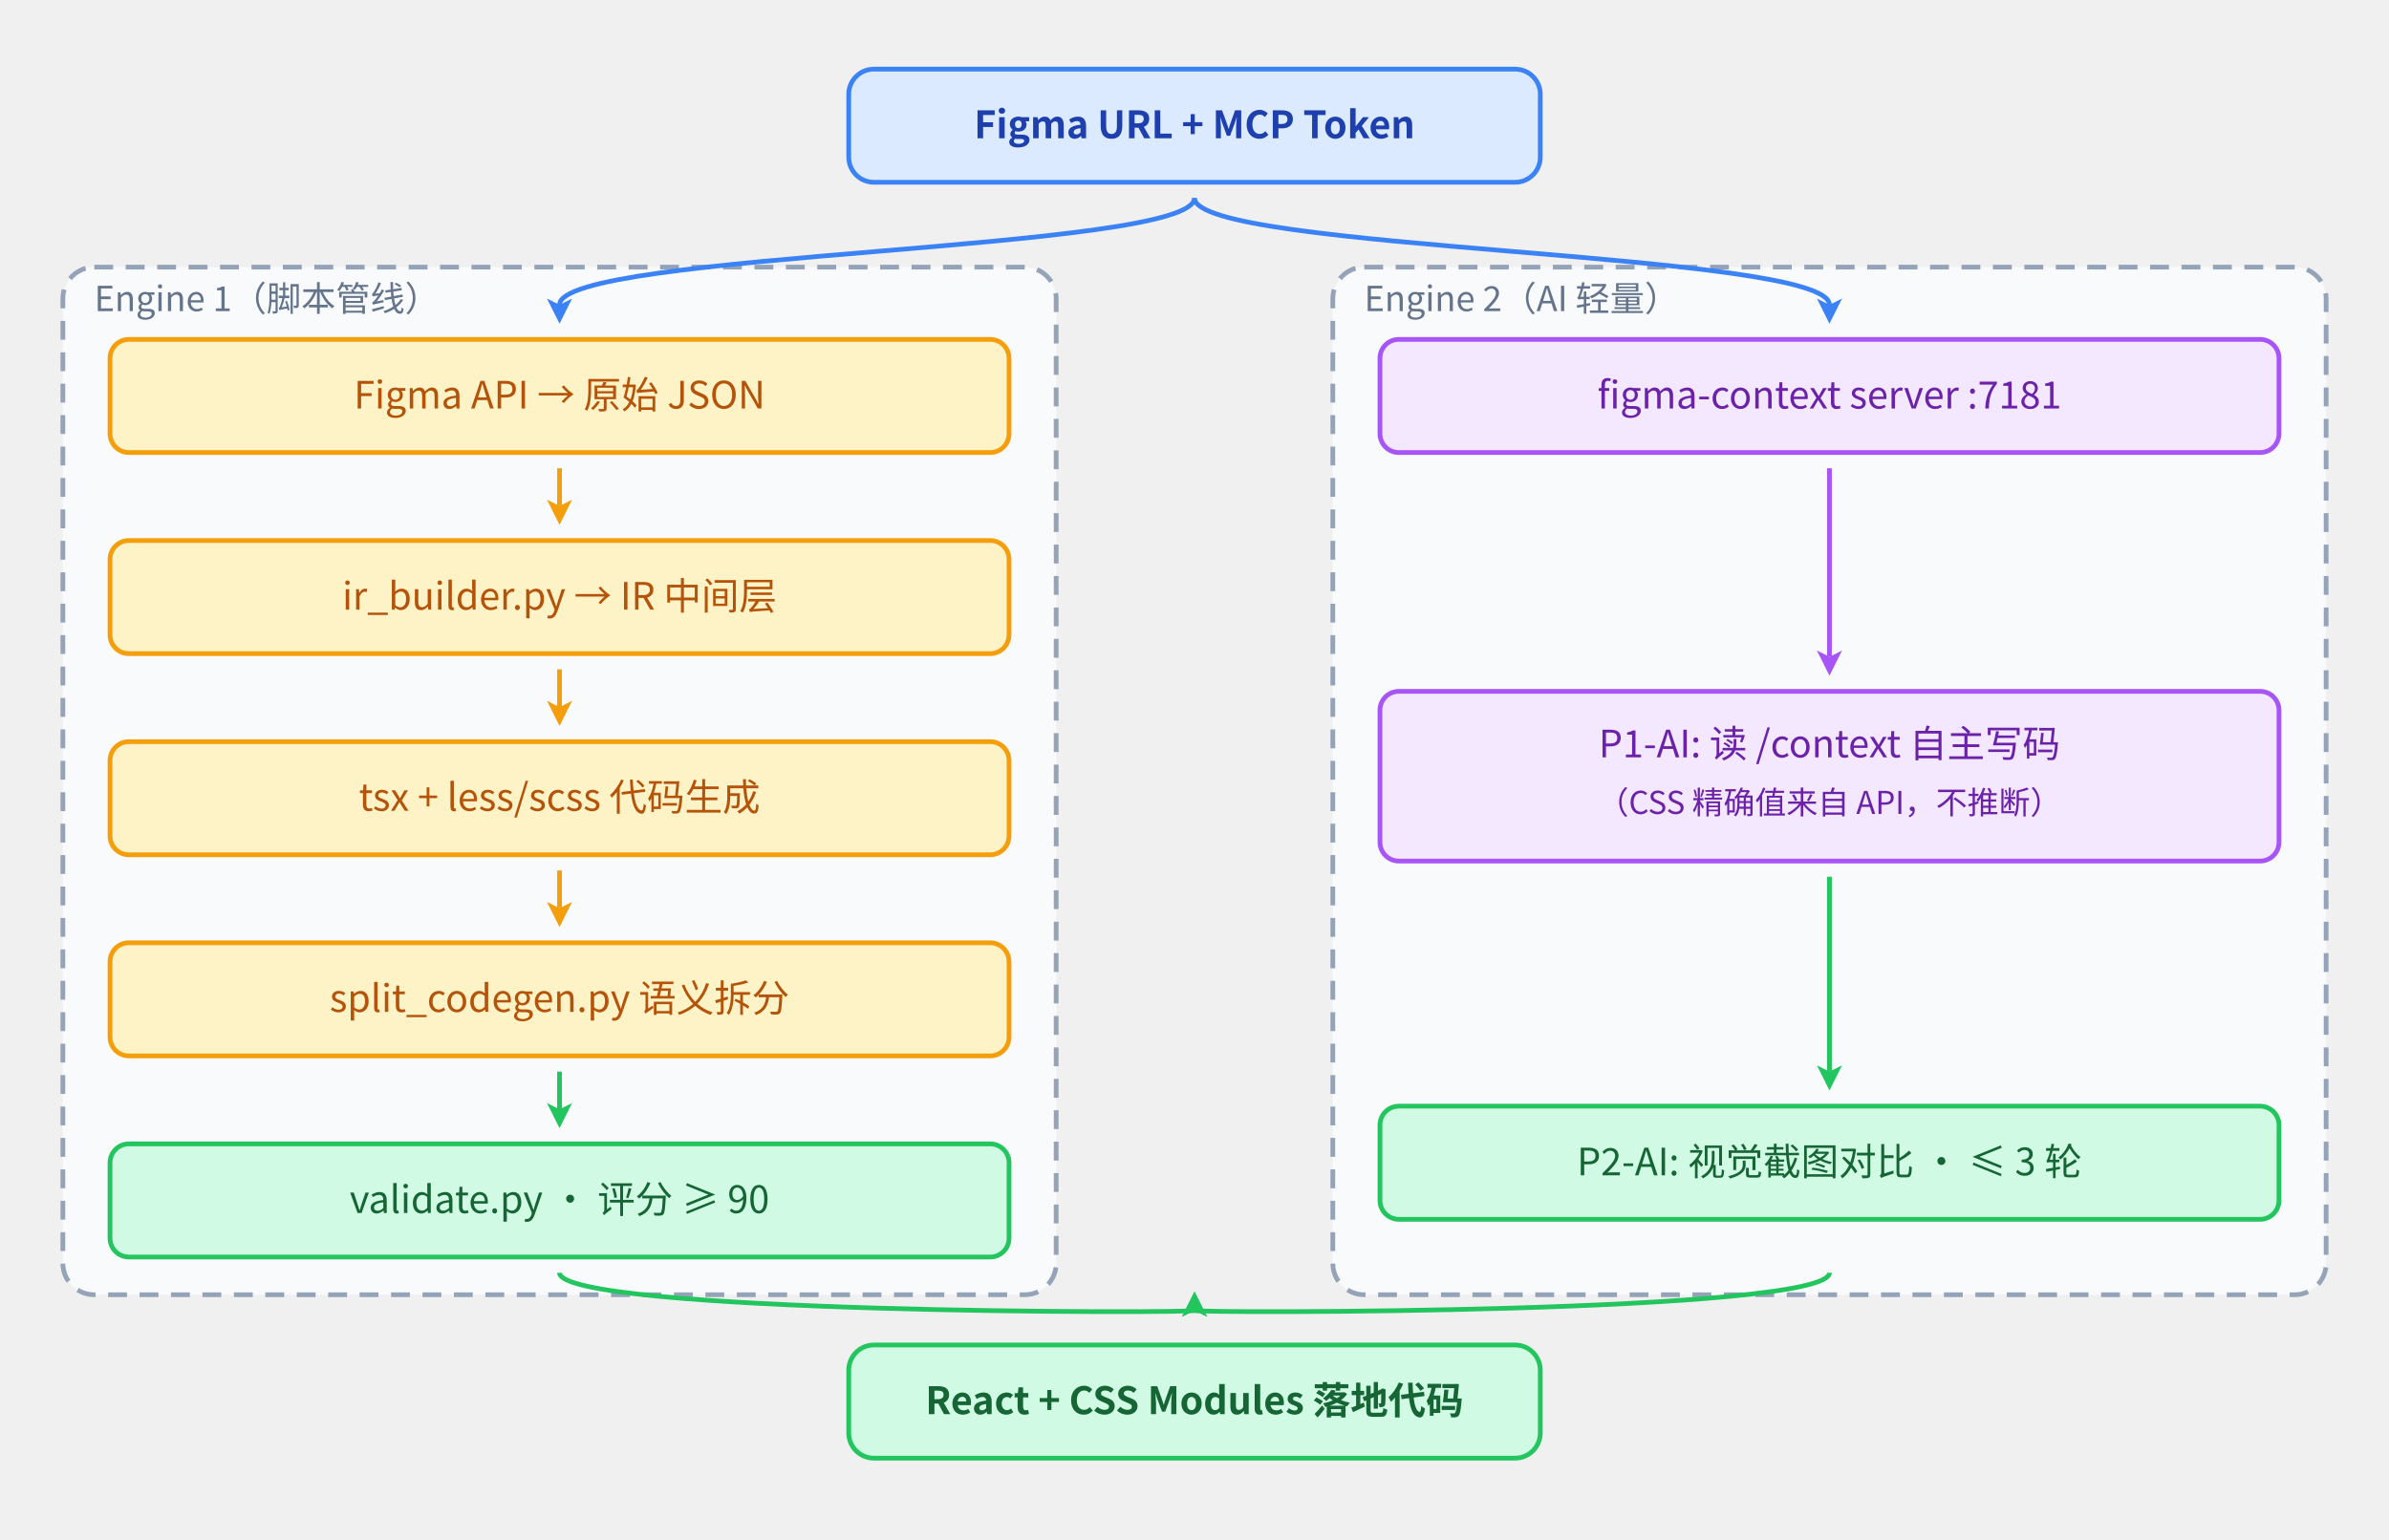
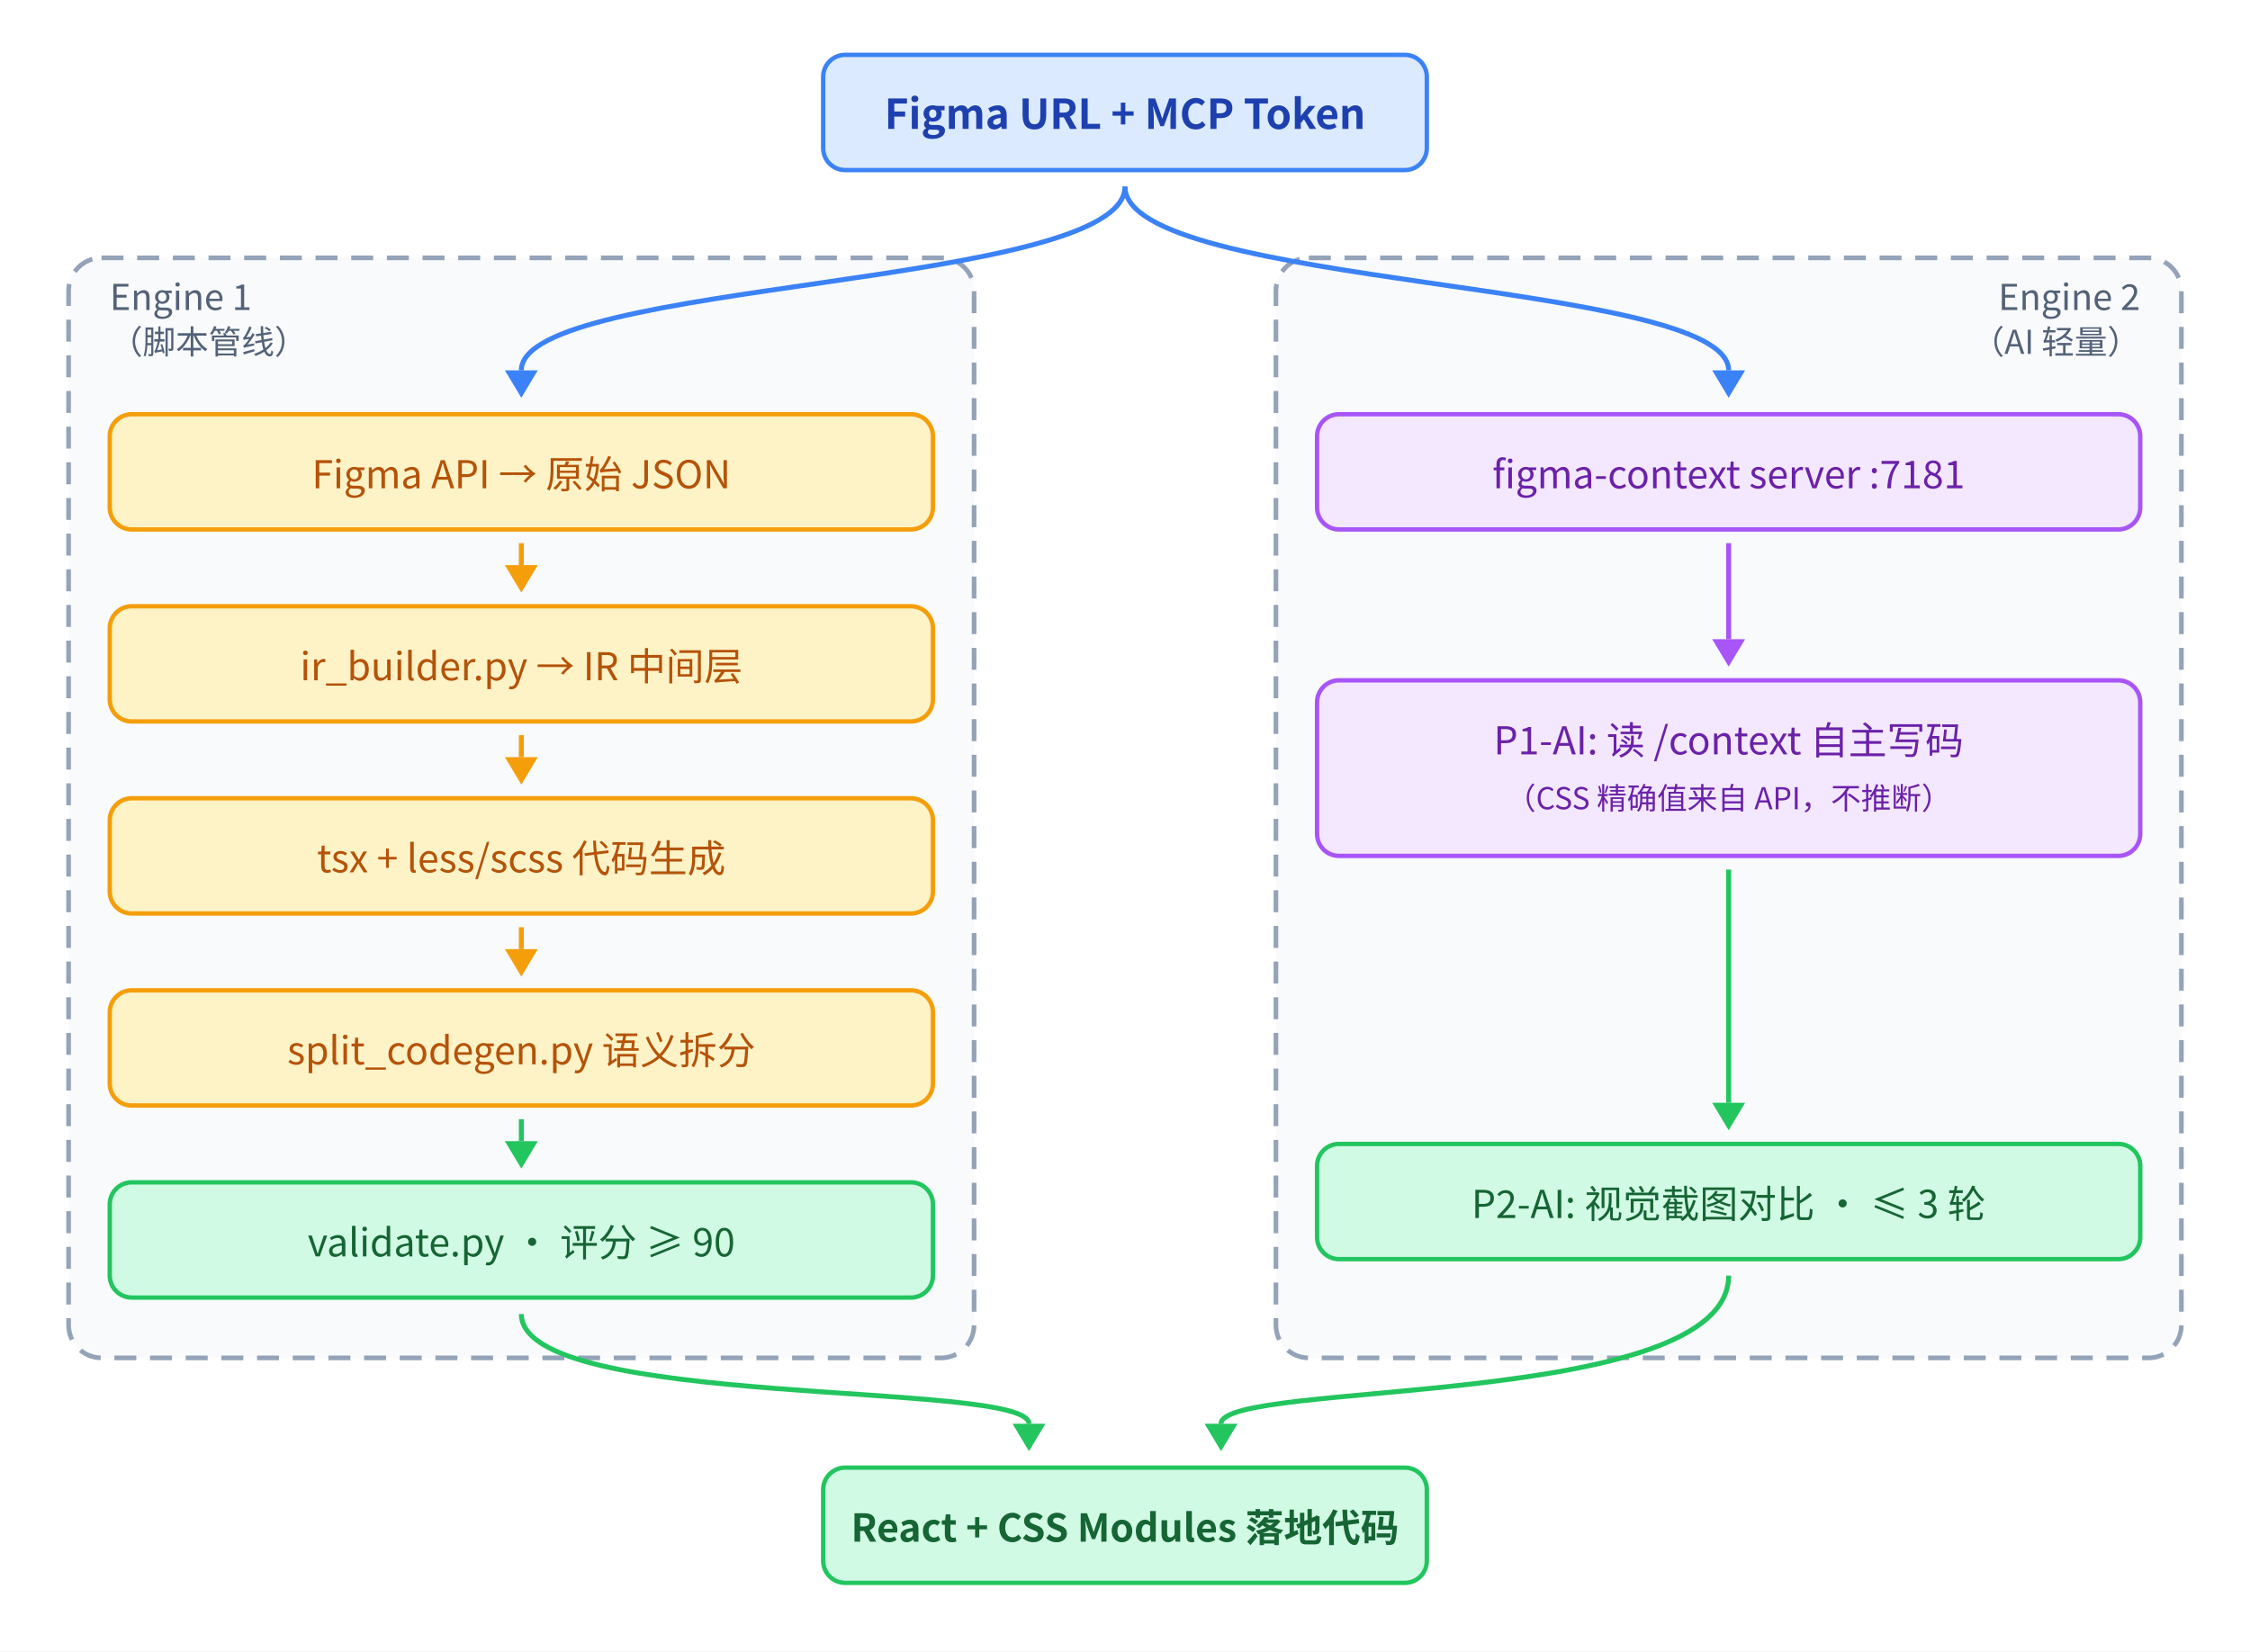
- <svg xmlns="http://www.w3.org/2000/svg" viewBox="0 0 760 490" width="760">
-   <defs>
-     <style>
-     text { font-family: 'PingFang SC', 'Microsoft YaHei', 'Noto Sans CJK SC', system-ui, sans-serif; }
-   </style>
-     <marker id="arrow" markerWidth="8" markerHeight="8" refX="2" refY="4" orient="auto" markerUnits="userSpaceOnUse">
-       <path d="M0,0 L8,4 L0,8 L2,4 z" fill="#64748b" />
-     </marker>
-     <marker id="arrow-blue" markerWidth="8" markerHeight="8" refX="2" refY="4" orient="auto" markerUnits="userSpaceOnUse">
-       <path d="M0,0 L8,4 L0,8 L2,4 z" fill="#3b82f6" />
-     </marker>
-     <marker id="arrow-orange" markerWidth="8" markerHeight="8" refX="2" refY="4" orient="auto" markerUnits="userSpaceOnUse">
-       <path d="M0,0 L8,4 L0,8 L2,4 z" fill="#f59e0b" />
-     </marker>
-     <marker id="arrow-purple" markerWidth="8" markerHeight="8" refX="2" refY="4" orient="auto" markerUnits="userSpaceOnUse">
-       <path d="M0,0 L8,4 L0,8 L2,4 z" fill="#a855f7" />
-     </marker>
-     <marker id="arrow-green" markerWidth="8" markerHeight="8" refX="2" refY="4" orient="auto" markerUnits="userSpaceOnUse">
-       <path d="M0,0 L8,4 L0,8 L2,4 z" fill="#22c55e" />
-     </marker>
-   </defs>
-   <rect x="20" y="85" width="316" height="327" rx="10" stroke="#94a3b8" stroke-dasharray="6,4" stroke-width="1.5" fill="#f8fafc" />
-   <text x="30" y="99" font-size="11" fill="#64748b">Engine 1（脚本管线）</text>
-   <rect x="424" y="85" width="316" height="327" rx="10" stroke="#94a3b8" stroke-dasharray="6,4" stroke-width="1.5" fill="#f8fafc" />
-   <text x="434" y="99" font-size="11" fill="#64748b">Engine 2（AI 轻量）</text>
-   <path d="M380,63 C 380,80 178,80 178,97" fill="none" stroke="#3b82f6" stroke-width="1.5" marker-end="url(#arrow-blue)" />
-   <path d="M380,63 C 380,80 582,80 582,97" fill="none" stroke="#3b82f6" stroke-width="1.5" marker-end="url(#arrow-blue)" />
-   <path d="M178,149 L 178,161" fill="none" stroke="#f59e0b" stroke-width="1.5" marker-end="url(#arrow-orange)" />
-   <path d="M178,213 L 178,225" fill="none" stroke="#f59e0b" stroke-width="1.5" marker-end="url(#arrow-orange)" />
-   <path d="M178,277 L 178,289" fill="none" stroke="#f59e0b" stroke-width="1.5" marker-end="url(#arrow-orange)" />
-   <path d="M178,341 L 178,353" fill="none" stroke="#22c55e" stroke-width="1.5" marker-end="url(#arrow-green)" />
-   <path d="M582,149 L 582,209" fill="none" stroke="#a855f7" stroke-width="1.5" marker-end="url(#arrow-purple)" />
-   <path d="M582,279 L 582,341" fill="none" stroke="#22c55e" stroke-width="1.5" marker-end="url(#arrow-green)" />
-   <path d="M178,405 C 178,418 380,418 380,417" fill="none" stroke="#22c55e" stroke-width="1.5" marker-end="url(#arrow-green)" />
-   <path d="M582,405 C 582,418 380,418 380,417" fill="none" stroke="#22c55e" stroke-width="1.5" marker-end="url(#arrow-green)" />
-   <rect x="270" y="22" width="220" height="36" rx="8" stroke="#3b82f6" stroke-width="1.5" fill="#dbeafe" />
-   <rect x="35" y="108" width="286" height="36" rx="6" stroke="#f59e0b" stroke-width="1.5" fill="#fef3c7" />
-   <rect x="35" y="172" width="286" height="36" rx="6" stroke="#f59e0b" stroke-width="1.5" fill="#fef3c7" />
-   <rect x="35" y="236" width="286" height="36" rx="6" stroke="#f59e0b" stroke-width="1.5" fill="#fef3c7" />
-   <rect x="35" y="300" width="286" height="36" rx="6" stroke="#f59e0b" stroke-width="1.5" fill="#fef3c7" />
-   <rect x="35" y="364" width="286" height="36" rx="6" stroke="#22c55e" stroke-width="1.5" fill="#d1fae5" />
-   <rect x="439" y="108" width="286" height="36" rx="6" stroke="#a855f7" stroke-width="1.5" fill="#f3e8ff" />
-   <rect x="439" y="220" width="286" height="54" rx="6" stroke="#a855f7" stroke-width="1.5" fill="#f3e8ff" />
-   <rect x="439" y="352" width="286" height="36" rx="6" stroke="#22c55e" stroke-width="1.5" fill="#d1fae5" />
-   <rect x="270" y="428" width="220" height="36" rx="8" stroke="#22c55e" stroke-width="1.5" fill="#d1fae5" />
-   <text x="380" y="44" font-size="12" fill="#1e40af" text-anchor="middle" font-weight="600">Figma URL + MCP Token</text>
-   <text x="178" y="130" font-size="12" fill="#b45309" text-anchor="middle">Figma API → 原始 JSON</text>
-   <text x="178" y="194" font-size="12" fill="#b45309" text-anchor="middle">ir_builder.py → IR 中间层</text>
-   <text x="178" y="258" font-size="12" fill="#b45309" text-anchor="middle">tsx + less/scss 代码生成</text>
-   <text x="178" y="322" font-size="12" fill="#b45309" text-anchor="middle">split_codegen.py 语义拆分</text>
-   <text x="178" y="386" font-size="12" fill="#166534" text-anchor="middle">validate.py · 评分 ≥ 90</text>
-   <text x="582" y="130" font-size="12" fill="#6b21a8" text-anchor="middle">figma-context server :7181</text>
-   <text x="582" y="241" font-size="12" fill="#6b21a8" text-anchor="middle">P1-AI: 读 /context 自主写码</text>
-   <text x="582" y="259" font-size="10" fill="#6b21a8" text-anchor="middle">（CSS 精确值来自 API，不推断）</text>
-   <text x="582" y="374" font-size="12" fill="#166534" text-anchor="middle">P2-AI: 视觉截图对比 · ≤ 3 轮</text>
-   <text x="380" y="450" font-size="12" fill="#166534" text-anchor="middle" font-weight="600">React + CSS Modules 落地代码</text>
+ <svg xmlns="http://www.w3.org/2000/svg" viewBox="0 0 820 602" width="820" height="602" role="img" aria-labelledby="title desc">
+   <style>text { font-family: 'PingFang SC', 'Microsoft YaHei', 'Noto Sans CJK SC', system-ui, sans-serif; }</style>
+   <rect width="820" height="602" fill="#fff" />
+   <rect x="25" y="94" width="330" height="401" rx="12" fill="#f8fafc" stroke="#94a3b8" stroke-width="1.7" stroke-dasharray="8 5" />
+   <rect x="465" y="94" width="330" height="401" rx="12" fill="#f8fafc" stroke="#94a3b8" stroke-width="1.7" stroke-dasharray="8 5" />
+   <text x="40" y="113" font-size="13" fill="#536278" text-anchor="start">Engine 1</text>
+   <text x="40" y="129" font-size="12" fill="#536278" text-anchor="start">（脚本管线）</text>
+   <text x="780" y="113" font-size="13" fill="#536278" text-anchor="end">Engine 2</text>
+   <text x="780" y="129" font-size="12" fill="#536278" text-anchor="end">（AI 轻量）</text>
+   <path d="M410 68 C410 105 190 102 190 135" fill="none" stroke="#3b82f6" stroke-width="1.8" />
+   <path d="M184 135 L190 145 L196 135 Z" fill="#3b82f6" />
+   <path d="M410 68 C410 105 630 102 630 135" fill="none" stroke="#3b82f6" stroke-width="1.8" />
+   <path d="M624 135 L630 145 L636 135 Z" fill="#3b82f6" />
+   <path d="M190 198 L190 206" fill="none" stroke="#f59e0b" stroke-width="1.8" />
+   <path d="M184 206 L190 216 L196 206 Z" fill="#f59e0b" />
+   <path d="M190 268 L190 276" fill="none" stroke="#f59e0b" stroke-width="1.8" />
+   <path d="M184 276 L190 286 L196 276 Z" fill="#f59e0b" />
+   <path d="M190 338 L190 346" fill="none" stroke="#f59e0b" stroke-width="1.8" />
+   <path d="M184 346 L190 356 L196 346 Z" fill="#f59e0b" />
+   <path d="M190 408 L190 416" fill="none" stroke="#22c55e" stroke-width="1.8" />
+   <path d="M184 416 L190 426 L196 416 Z" fill="#22c55e" />
+   <path d="M630 198 L630 233" fill="none" stroke="#a855f7" stroke-width="1.8" />
+   <path d="M624 233 L630 243 L636 233 Z" fill="#a855f7" />
+   <path d="M630 317 L630 402" fill="none" stroke="#22c55e" stroke-width="1.8" />
+   <path d="M624 402 L630 412 L636 402 Z" fill="#22c55e" />
+   <path d="M190 479 C190 514 375 503 375 519" fill="none" stroke="#22c55e" stroke-width="1.8" />
+   <path d="M369 519 L375 529 L381 519 Z" fill="#22c55e" />
+   <path d="M630 465 C630 514 445 503 445 519" fill="none" stroke="#22c55e" stroke-width="1.8" />
+   <path d="M439 519 L445 529 L451 519 Z" fill="#22c55e" />
+   <rect x="300" y="20" width="220" height="42" rx="8" fill="#dbeafe" stroke="#3b82f6" stroke-width="1.6" />
+   <text x="410" y="47" font-size="15" fill="#1e40af" text-anchor="middle" font-weight="600">Figma URL + MCP Token</text>
+   <rect x="40" y="151" width="300" height="42" rx="8" fill="#fef3c7" stroke="#f59e0b" stroke-width="1.6" />
+   <text x="190" y="178" font-size="14" fill="#b45309" text-anchor="middle">Figma API → 原始 JSON</text>
+   <rect x="40" y="221" width="300" height="42" rx="8" fill="#fef3c7" stroke="#f59e0b" stroke-width="1.6" />
+   <text x="190" y="248" font-size="14" fill="#b45309" text-anchor="middle">ir_builder.py → IR 中间层</text>
+   <rect x="40" y="291" width="300" height="42" rx="8" fill="#fef3c7" stroke="#f59e0b" stroke-width="1.6" />
+   <text x="190" y="318" font-size="14" fill="#b45309" text-anchor="middle">tsx + less/scss 代码生成</text>
+   <rect x="40" y="361" width="300" height="42" rx="8" fill="#fef3c7" stroke="#f59e0b" stroke-width="1.6" />
+   <text x="190" y="388" font-size="14" fill="#b45309" text-anchor="middle">split_codegen.py 语义拆分</text>
+   <rect x="40" y="431" width="300" height="42" rx="8" fill="#d1fae5" stroke="#22c55e" stroke-width="1.6" />
+   <text x="190" y="458" font-size="14" fill="#166534" text-anchor="middle">validate.py · 评分 ≥ 90</text>
+   <rect x="480" y="151" width="300" height="42" rx="8" fill="#f3e8ff" stroke="#a855f7" stroke-width="1.6" />
+   <text x="630" y="178" font-size="14" fill="#6b21a8" text-anchor="middle">figma-context server :7181</text>
+   <rect x="480" y="248" width="300" height="64" rx="8" fill="#f3e8ff" stroke="#a855f7" stroke-width="1.6" />
+   <text x="630" y="275" font-size="14" fill="#6b21a8" text-anchor="middle">P1-AI: 读 /context 自主写码</text>
+   <text x="630" y="295" font-size="11" fill="#6b21a8" text-anchor="middle">（CSS 精确值来自 API，不推断）</text>
+   <rect x="480" y="417" width="300" height="42" rx="8" fill="#d1fae5" stroke="#22c55e" stroke-width="1.6" />
+   <text x="630" y="444" font-size="14" fill="#166534" text-anchor="middle">P2-AI: 视觉截图对比 · ≤ 3 轮</text>
+   <rect x="300" y="535" width="220" height="42" rx="8" fill="#d1fae5" stroke="#22c55e" stroke-width="1.6" />
+   <text x="410" y="562" font-size="14" fill="#166534" text-anchor="middle" font-weight="600">React + CSS Modules 落地代码</text>
</svg>
